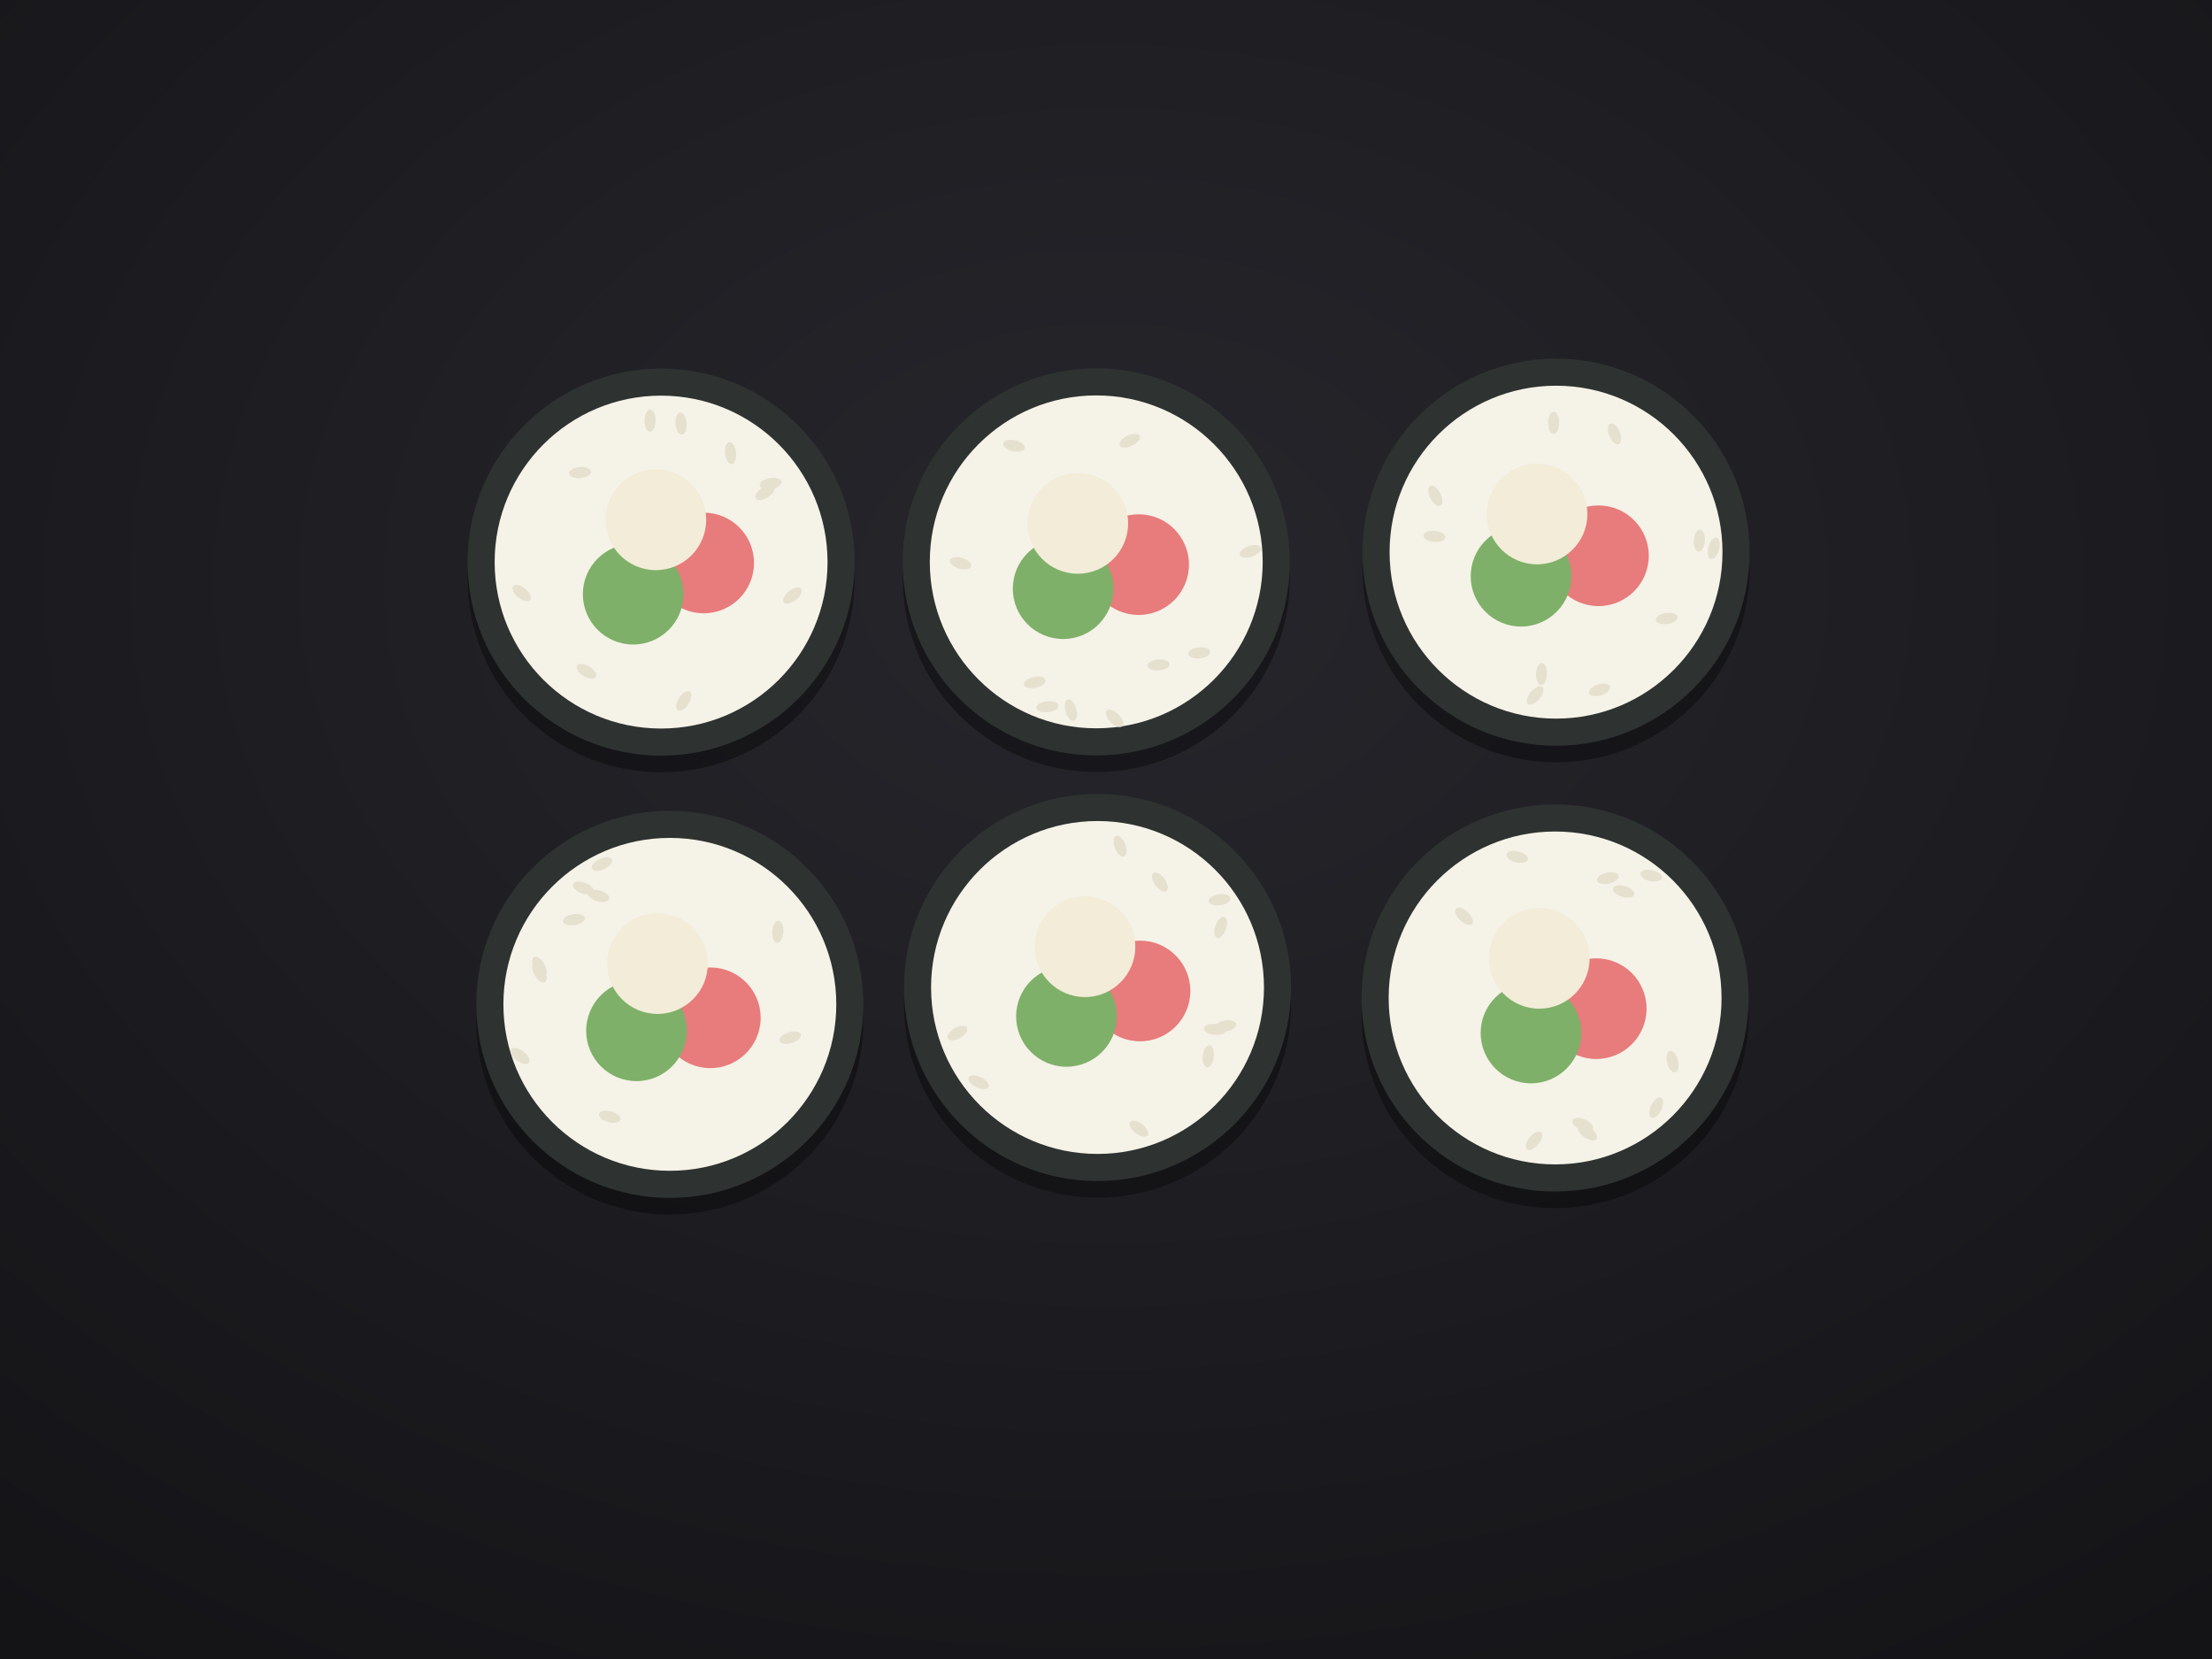
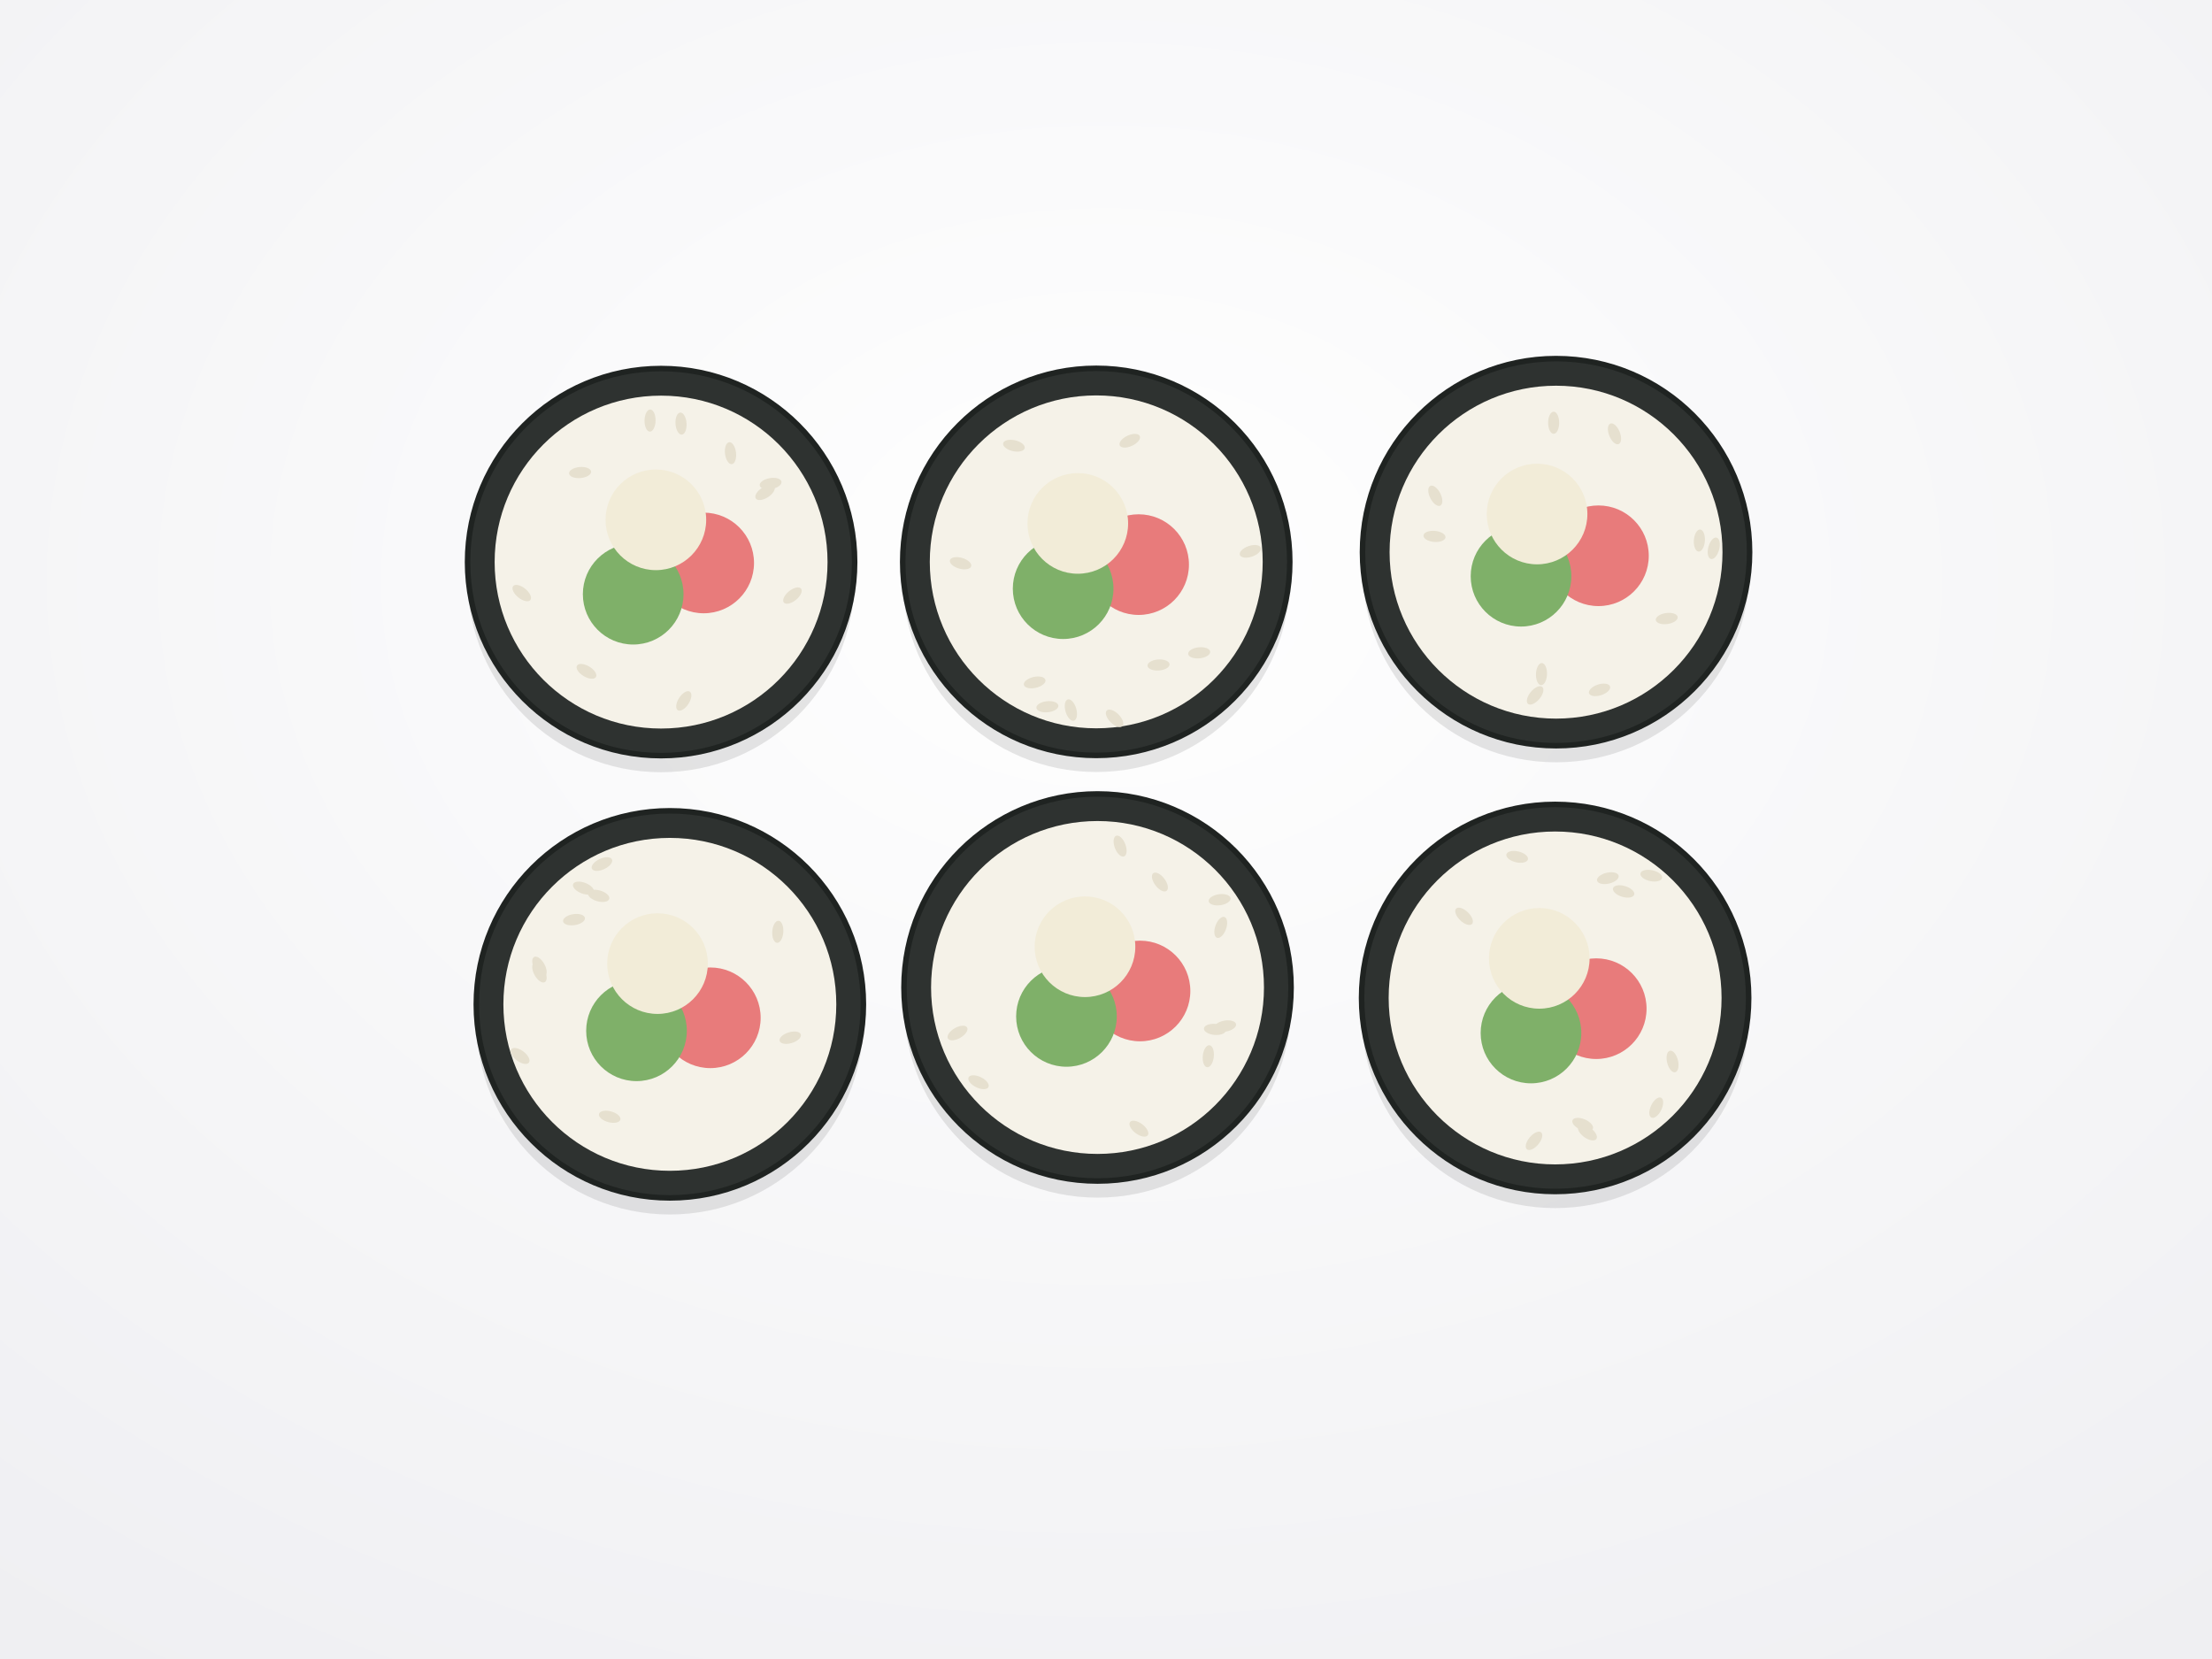
<svg xmlns="http://www.w3.org/2000/svg" viewBox="0 0 800 600">
  <defs>
    <radialGradient id="bg-kaliforniya-krab" cx="50%" cy="35%" r="80%">
-       <stop offset="0%" stop-color="#26262c" />
-       <stop offset="100%" stop-color="#141417" />
+       <stop offset="0%" stop-color="#ffffff" />
+       <stop offset="100%" stop-color="#efeff2" />
    </radialGradient>
  </defs>
  <rect width="800" height="600" fill="url(#bg-kaliforniya-krab)" />
-   <circle cx="239.094" cy="209.287" r="70" fill="#000" opacity="0.35" />
-   <circle cx="239.094" cy="203.287" r="70" fill="#2e3230" />
+   <circle cx="239.094" cy="209.287" r="70" fill="#000" opacity="0.1" />
+   <circle cx="239.094" cy="203.287" r="70" fill="#2e3230" stroke="#1f2321" stroke-width="2" />
  <circle cx="239.094" cy="203.287" r="60.2" fill="#f5f2e8" />
  <ellipse cx="212.1" cy="242.8" rx="4" ry="2" fill="#e6e0cf" transform="rotate(31 212.1 242.8)" />
  <ellipse cx="188.7" cy="214.5" rx="4" ry="2" fill="#e6e0cf" transform="rotate(39 188.7 214.5)" />
  <ellipse cx="247.3" cy="253.5" rx="4" ry="2" fill="#e6e0cf" transform="rotate(123 247.3 253.5)" />
  <ellipse cx="286.6" cy="215.4" rx="4" ry="2" fill="#e6e0cf" transform="rotate(141 286.6 215.4)" />
  <ellipse cx="235.1" cy="152.1" rx="4" ry="2" fill="#e6e0cf" transform="rotate(91 235.1 152.1)" />
  <ellipse cx="264.2" cy="163.9" rx="4" ry="2" fill="#e6e0cf" transform="rotate(83 264.2 163.9)" />
  <ellipse cx="276.7" cy="178.1" rx="4" ry="2" fill="#e6e0cf" transform="rotate(147 276.7 178.1)" />
  <ellipse cx="246.3" cy="153.2" rx="4" ry="2" fill="#e6e0cf" transform="rotate(86 246.3 153.2)" />
  <ellipse cx="209.8" cy="170.9" rx="4" ry="2" fill="#e6e0cf" transform="rotate(175 209.8 170.9)" />
  <ellipse cx="278.7" cy="174.9" rx="4" ry="2" fill="#e6e0cf" transform="rotate(170 278.7 174.9)" />
  <circle cx="254.5" cy="203.6" r="18.2" fill="#e87b7b" />
  <circle cx="229.0" cy="214.9" r="18.2" fill="#7fb069" />
  <circle cx="237.2" cy="188.0" r="18.2" fill="#f2ecd8" />
-   <circle cx="396.471" cy="209.206" r="70" fill="#000" opacity="0.35" />
-   <circle cx="396.471" cy="203.206" r="70" fill="#2e3230" />
+   <circle cx="396.471" cy="209.206" r="70" fill="#000" opacity="0.1" />
+   <circle cx="396.471" cy="203.206" r="70" fill="#2e3230" stroke="#1f2321" stroke-width="2" />
  <circle cx="396.471" cy="203.206" r="60.2" fill="#f5f2e8" />
  <ellipse cx="387.3" cy="256.8" rx="4" ry="2" fill="#e6e0cf" transform="rotate(74 387.3 256.8)" />
  <ellipse cx="378.8" cy="255.6" rx="4" ry="2" fill="#e6e0cf" transform="rotate(174 378.8 255.6)" />
  <ellipse cx="408.6" cy="159.4" rx="4" ry="2" fill="#e6e0cf" transform="rotate(155 408.6 159.4)" />
  <ellipse cx="419.0" cy="240.5" rx="4" ry="2" fill="#e6e0cf" transform="rotate(176 419.0 240.5)" />
  <ellipse cx="347.4" cy="203.7" rx="4" ry="2" fill="#e6e0cf" transform="rotate(16 347.4 203.7)" />
  <ellipse cx="374.2" cy="246.8" rx="4" ry="2" fill="#e6e0cf" transform="rotate(167 374.2 246.8)" />
  <ellipse cx="366.7" cy="161.2" rx="4" ry="2" fill="#e6e0cf" transform="rotate(13 366.7 161.2)" />
  <ellipse cx="452.2" cy="199.4" rx="4" ry="2" fill="#e6e0cf" transform="rotate(161 452.2 199.4)" />
  <ellipse cx="433.7" cy="236.1" rx="4" ry="2" fill="#e6e0cf" transform="rotate(174 433.7 236.1)" />
  <ellipse cx="403.1" cy="259.8" rx="4" ry="2" fill="#e6e0cf" transform="rotate(45 403.1 259.8)" />
  <circle cx="411.8" cy="204.2" r="18.2" fill="#e87b7b" />
  <circle cx="384.5" cy="212.9" r="18.2" fill="#7fb069" />
  <circle cx="389.8" cy="189.3" r="18.2" fill="#f2ecd8" />
-   <circle cx="562.763" cy="205.697" r="70" fill="#000" opacity="0.35" />
-   <circle cx="562.763" cy="199.697" r="70" fill="#2e3230" />
+   <circle cx="562.763" cy="205.697" r="70" fill="#000" opacity="0.1" />
+   <circle cx="562.763" cy="199.697" r="70" fill="#2e3230" stroke="#1f2321" stroke-width="2" />
  <circle cx="562.763" cy="199.697" r="60.2" fill="#f5f2e8" />
  <ellipse cx="602.8" cy="223.7" rx="4" ry="2" fill="#e6e0cf" transform="rotate(172 602.8 223.7)" />
  <ellipse cx="578.5" cy="249.5" rx="4" ry="2" fill="#e6e0cf" transform="rotate(162 578.5 249.5)" />
  <ellipse cx="583.9" cy="156.9" rx="4" ry="2" fill="#e6e0cf" transform="rotate(68 583.9 156.9)" />
  <ellipse cx="619.8" cy="198.3" rx="4" ry="2" fill="#e6e0cf" transform="rotate(105 619.8 198.3)" />
  <ellipse cx="518.8" cy="194.0" rx="4" ry="2" fill="#e6e0cf" transform="rotate(5 518.8 194.0)" />
  <ellipse cx="614.6" cy="195.5" rx="4" ry="2" fill="#e6e0cf" transform="rotate(94 614.6 195.5)" />
  <ellipse cx="561.9" cy="152.9" rx="4" ry="2" fill="#e6e0cf" transform="rotate(90 561.9 152.9)" />
  <ellipse cx="519.1" cy="179.3" rx="4" ry="2" fill="#e6e0cf" transform="rotate(63 519.1 179.3)" />
  <ellipse cx="555.2" cy="251.5" rx="4" ry="2" fill="#e6e0cf" transform="rotate(130 555.2 251.5)" />
  <ellipse cx="557.5" cy="243.8" rx="4" ry="2" fill="#e6e0cf" transform="rotate(92 557.5 243.8)" />
  <circle cx="578.1" cy="201.0" r="18.2" fill="#e87b7b" />
  <circle cx="550.1" cy="208.4" r="18.2" fill="#7fb069" />
  <circle cx="555.9" cy="185.9" r="18.2" fill="#f2ecd8" />
-   <circle cx="242.257" cy="369.236" r="70" fill="#000" opacity="0.35" />
-   <circle cx="242.257" cy="363.236" r="70" fill="#2e3230" />
+   <circle cx="242.257" cy="369.236" r="70" fill="#000" opacity="0.1" />
+   <circle cx="242.257" cy="363.236" r="70" fill="#2e3230" stroke="#1f2321" stroke-width="2" />
  <circle cx="242.257" cy="363.236" r="60.2" fill="#f5f2e8" />
  <ellipse cx="281.3" cy="337.0" rx="4" ry="2" fill="#e6e0cf" transform="rotate(94 281.3 337.0)" />
  <ellipse cx="285.8" cy="375.3" rx="4" ry="2" fill="#e6e0cf" transform="rotate(163 285.8 375.3)" />
  <ellipse cx="195.1" cy="351.7" rx="4" ry="2" fill="#e6e0cf" transform="rotate(61 195.1 351.7)" />
  <ellipse cx="220.5" cy="403.9" rx="4" ry="2" fill="#e6e0cf" transform="rotate(15 220.5 403.9)" />
  <ellipse cx="188.1" cy="381.9" rx="4" ry="2" fill="#e6e0cf" transform="rotate(37 188.1 381.9)" />
  <ellipse cx="195.1" cy="349.6" rx="4" ry="2" fill="#e6e0cf" transform="rotate(61 195.1 349.6)" />
  <ellipse cx="211.0" cy="321.2" rx="4" ry="2" fill="#e6e0cf" transform="rotate(21 211.0 321.2)" />
  <ellipse cx="217.7" cy="312.5" rx="4" ry="2" fill="#e6e0cf" transform="rotate(155 217.7 312.5)" />
  <ellipse cx="207.6" cy="332.6" rx="4" ry="2" fill="#e6e0cf" transform="rotate(171 207.6 332.6)" />
  <ellipse cx="216.5" cy="324.0" rx="4" ry="2" fill="#e6e0cf" transform="rotate(16 216.5 324.0)" />
  <circle cx="256.9" cy="368.1" r="18.2" fill="#e87b7b" />
  <circle cx="230.2" cy="372.8" r="18.2" fill="#7fb069" />
  <circle cx="237.8" cy="348.5" r="18.2" fill="#f2ecd8" />
-   <circle cx="396.934" cy="363.135" r="70" fill="#000" opacity="0.35" />
-   <circle cx="396.934" cy="357.135" r="70" fill="#2e3230" />
+   <circle cx="396.934" cy="363.135" r="70" fill="#000" opacity="0.1" />
+   <circle cx="396.934" cy="357.135" r="70" fill="#2e3230" stroke="#1f2321" stroke-width="2" />
  <circle cx="396.934" cy="357.135" r="60.2" fill="#f5f2e8" />
  <ellipse cx="441.5" cy="335.4" rx="4" ry="2" fill="#e6e0cf" transform="rotate(110 441.5 335.4)" />
  <ellipse cx="437.0" cy="382.0" rx="4" ry="2" fill="#e6e0cf" transform="rotate(96 437.0 382.0)" />
  <ellipse cx="353.9" cy="391.4" rx="4" ry="2" fill="#e6e0cf" transform="rotate(26 353.9 391.4)" />
  <ellipse cx="411.9" cy="408.2" rx="4" ry="2" fill="#e6e0cf" transform="rotate(37 411.9 408.2)" />
  <ellipse cx="405.1" cy="306.0" rx="4" ry="2" fill="#e6e0cf" transform="rotate(69 405.1 306.0)" />
  <ellipse cx="439.4" cy="372.3" rx="4" ry="2" fill="#e6e0cf" transform="rotate(5 439.4 372.3)" />
  <ellipse cx="419.5" cy="319.0" rx="4" ry="2" fill="#e6e0cf" transform="rotate(53 419.5 319.0)" />
  <ellipse cx="441.1" cy="325.4" rx="4" ry="2" fill="#e6e0cf" transform="rotate(172 441.1 325.4)" />
  <ellipse cx="346.3" cy="373.6" rx="4" ry="2" fill="#e6e0cf" transform="rotate(150 346.3 373.6)" />
  <ellipse cx="443.1" cy="371.1" rx="4" ry="2" fill="#e6e0cf" transform="rotate(170 443.1 371.1)" />
  <circle cx="412.3" cy="358.4" r="18.2" fill="#e87b7b" />
  <circle cx="385.7" cy="367.6" r="18.2" fill="#7fb069" />
  <circle cx="392.4" cy="342.4" r="18.2" fill="#f2ecd8" />
-   <circle cx="562.427" cy="366.922" r="70" fill="#000" opacity="0.35" />
-   <circle cx="562.427" cy="360.922" r="70" fill="#2e3230" />
+   <circle cx="562.427" cy="366.922" r="70" fill="#000" opacity="0.1" />
+   <circle cx="562.427" cy="360.922" r="70" fill="#2e3230" stroke="#1f2321" stroke-width="2" />
  <circle cx="562.427" cy="360.922" r="60.2" fill="#f5f2e8" />
  <ellipse cx="572.4" cy="406.7" rx="4" ry="2" fill="#e6e0cf" transform="rotate(23 572.4 406.7)" />
  <ellipse cx="581.5" cy="317.6" rx="4" ry="2" fill="#e6e0cf" transform="rotate(167 581.5 317.6)" />
  <ellipse cx="604.9" cy="383.9" rx="4" ry="2" fill="#e6e0cf" transform="rotate(76 604.9 383.9)" />
  <ellipse cx="529.5" cy="331.4" rx="4" ry="2" fill="#e6e0cf" transform="rotate(44 529.5 331.4)" />
  <ellipse cx="587.2" cy="322.4" rx="4" ry="2" fill="#e6e0cf" transform="rotate(17 587.2 322.4)" />
  <ellipse cx="574.1" cy="409.6" rx="4" ry="2" fill="#e6e0cf" transform="rotate(36 574.1 409.6)" />
  <ellipse cx="597.2" cy="316.7" rx="4" ry="2" fill="#e6e0cf" transform="rotate(12 597.2 316.7)" />
  <ellipse cx="599.0" cy="400.6" rx="4" ry="2" fill="#e6e0cf" transform="rotate(116 599.0 400.6)" />
  <ellipse cx="554.8" cy="412.6" rx="4" ry="2" fill="#e6e0cf" transform="rotate(130 554.8 412.6)" />
  <ellipse cx="548.7" cy="309.9" rx="4" ry="2" fill="#e6e0cf" transform="rotate(13 548.7 309.9)" />
  <circle cx="577.3" cy="364.8" r="18.2" fill="#e87b7b" />
  <circle cx="553.7" cy="373.6" r="18.2" fill="#7fb069" />
  <circle cx="556.7" cy="346.6" r="18.2" fill="#f2ecd8" />
</svg>
